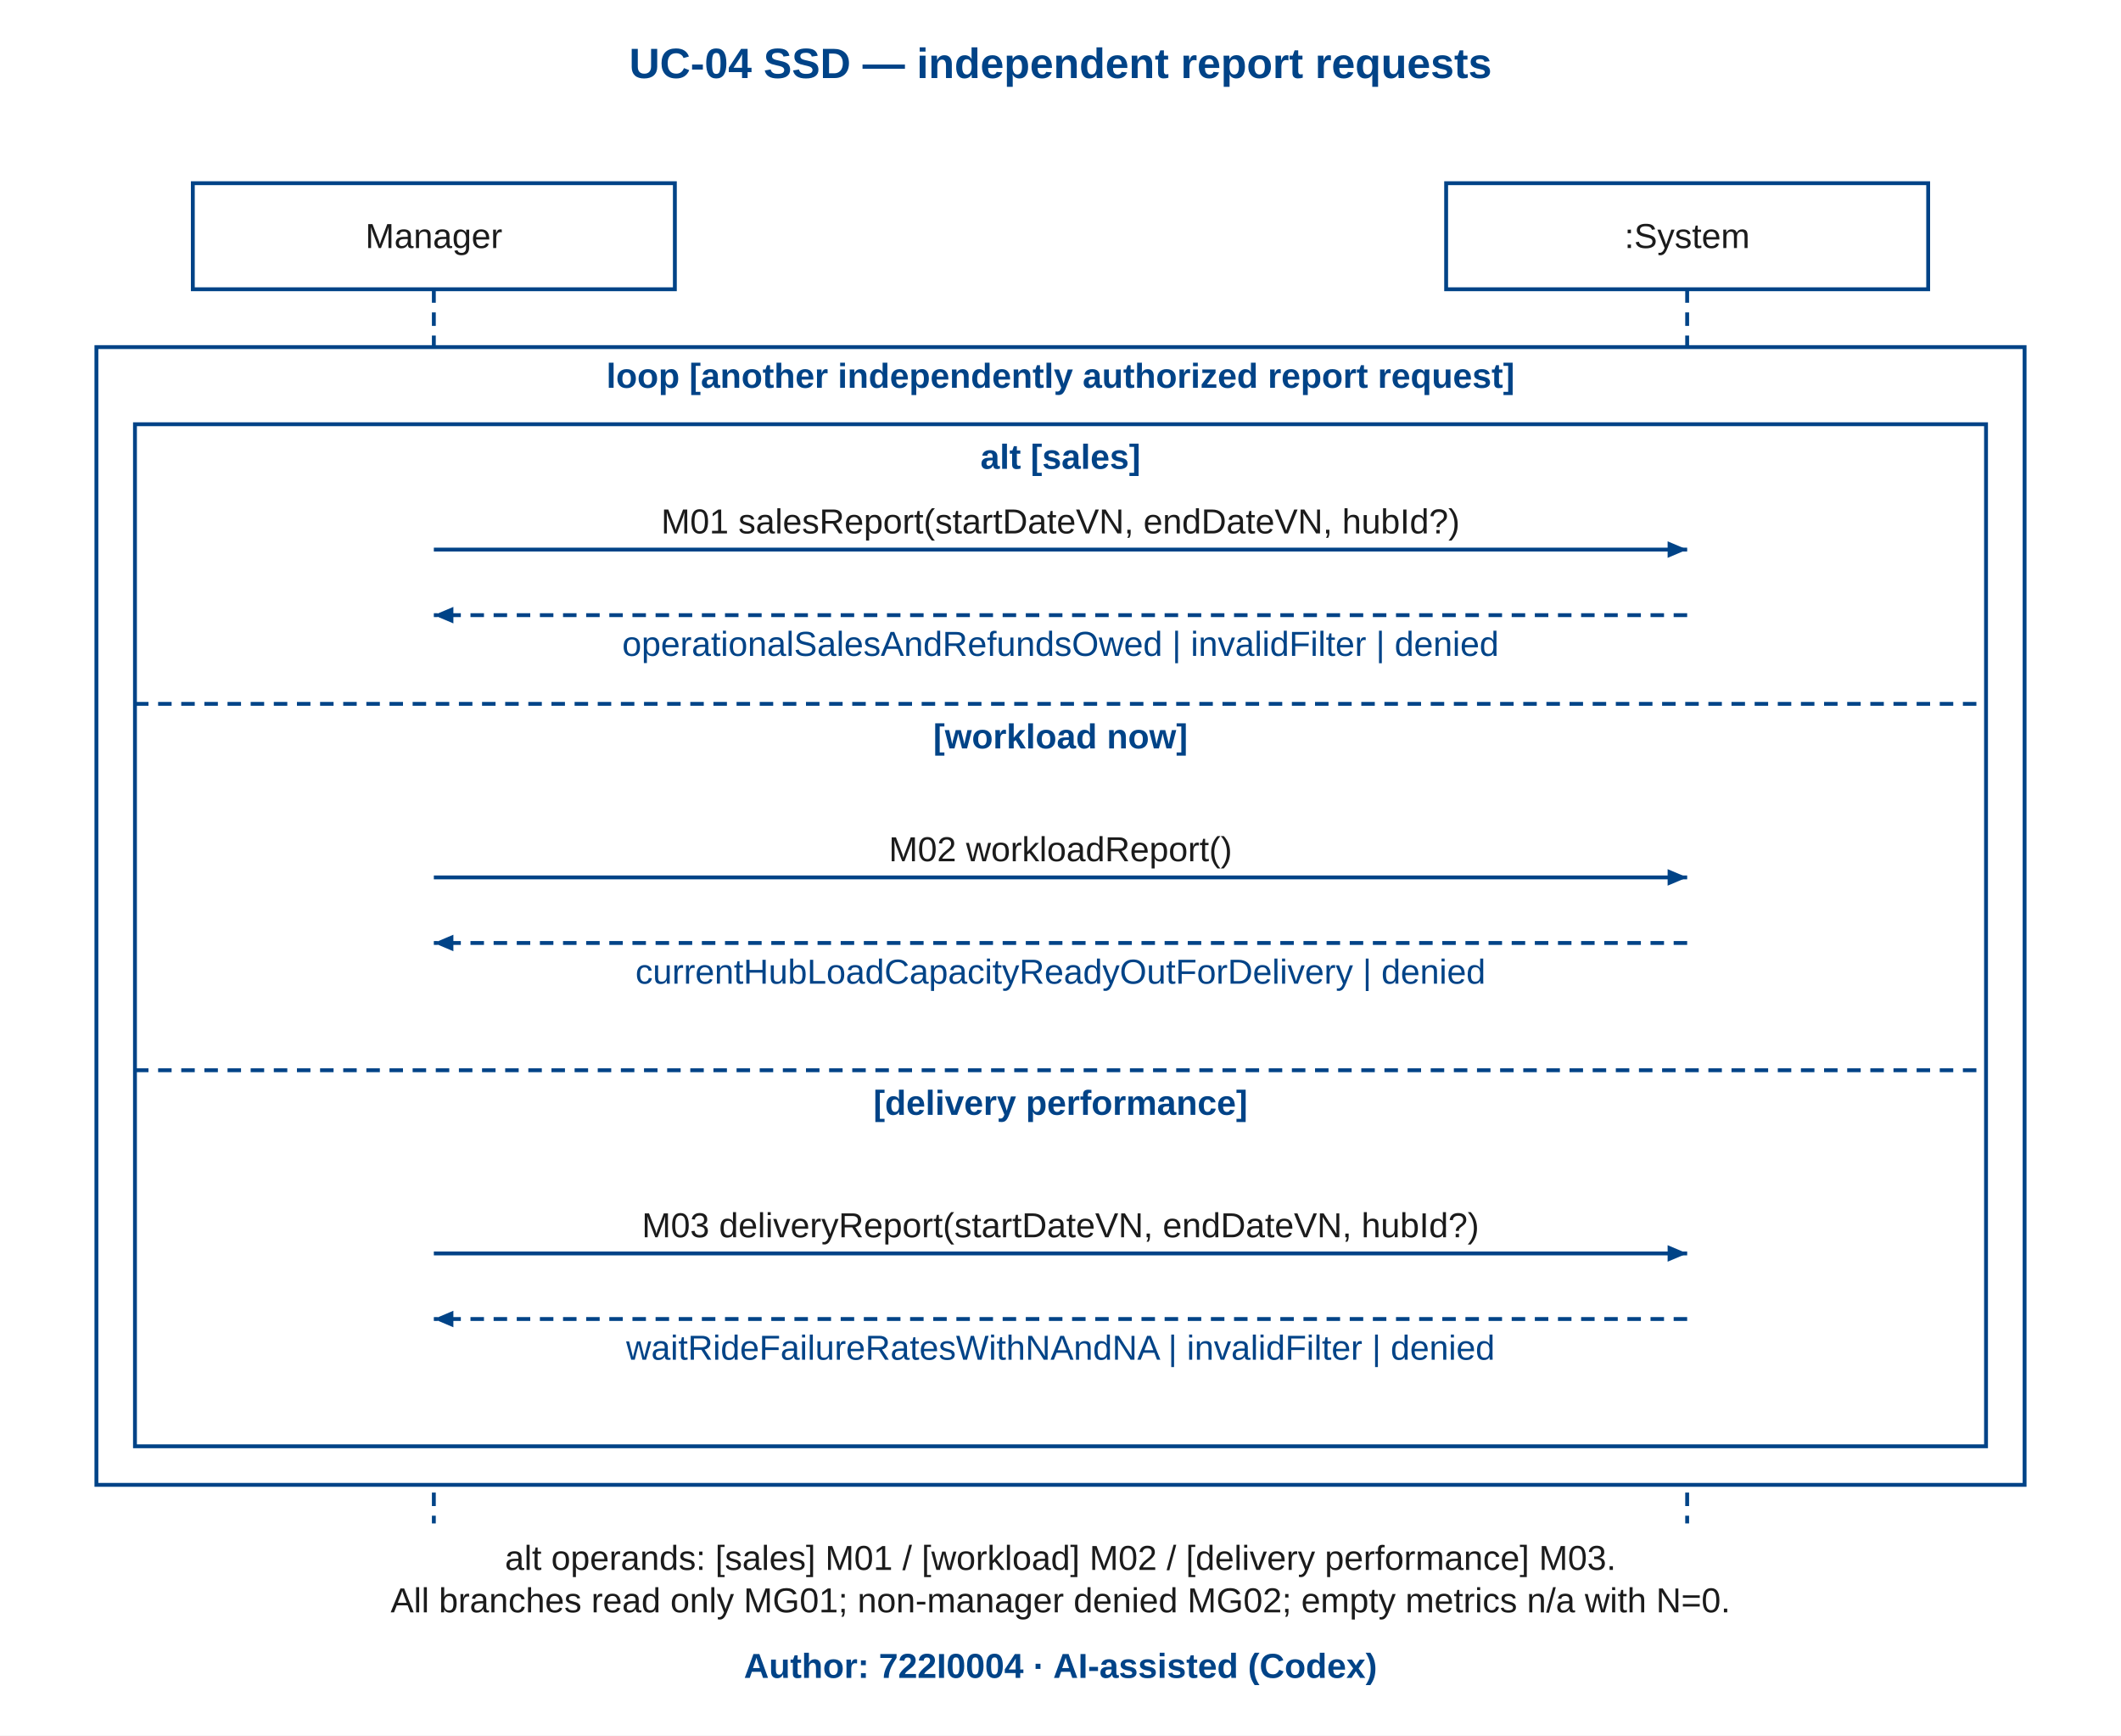
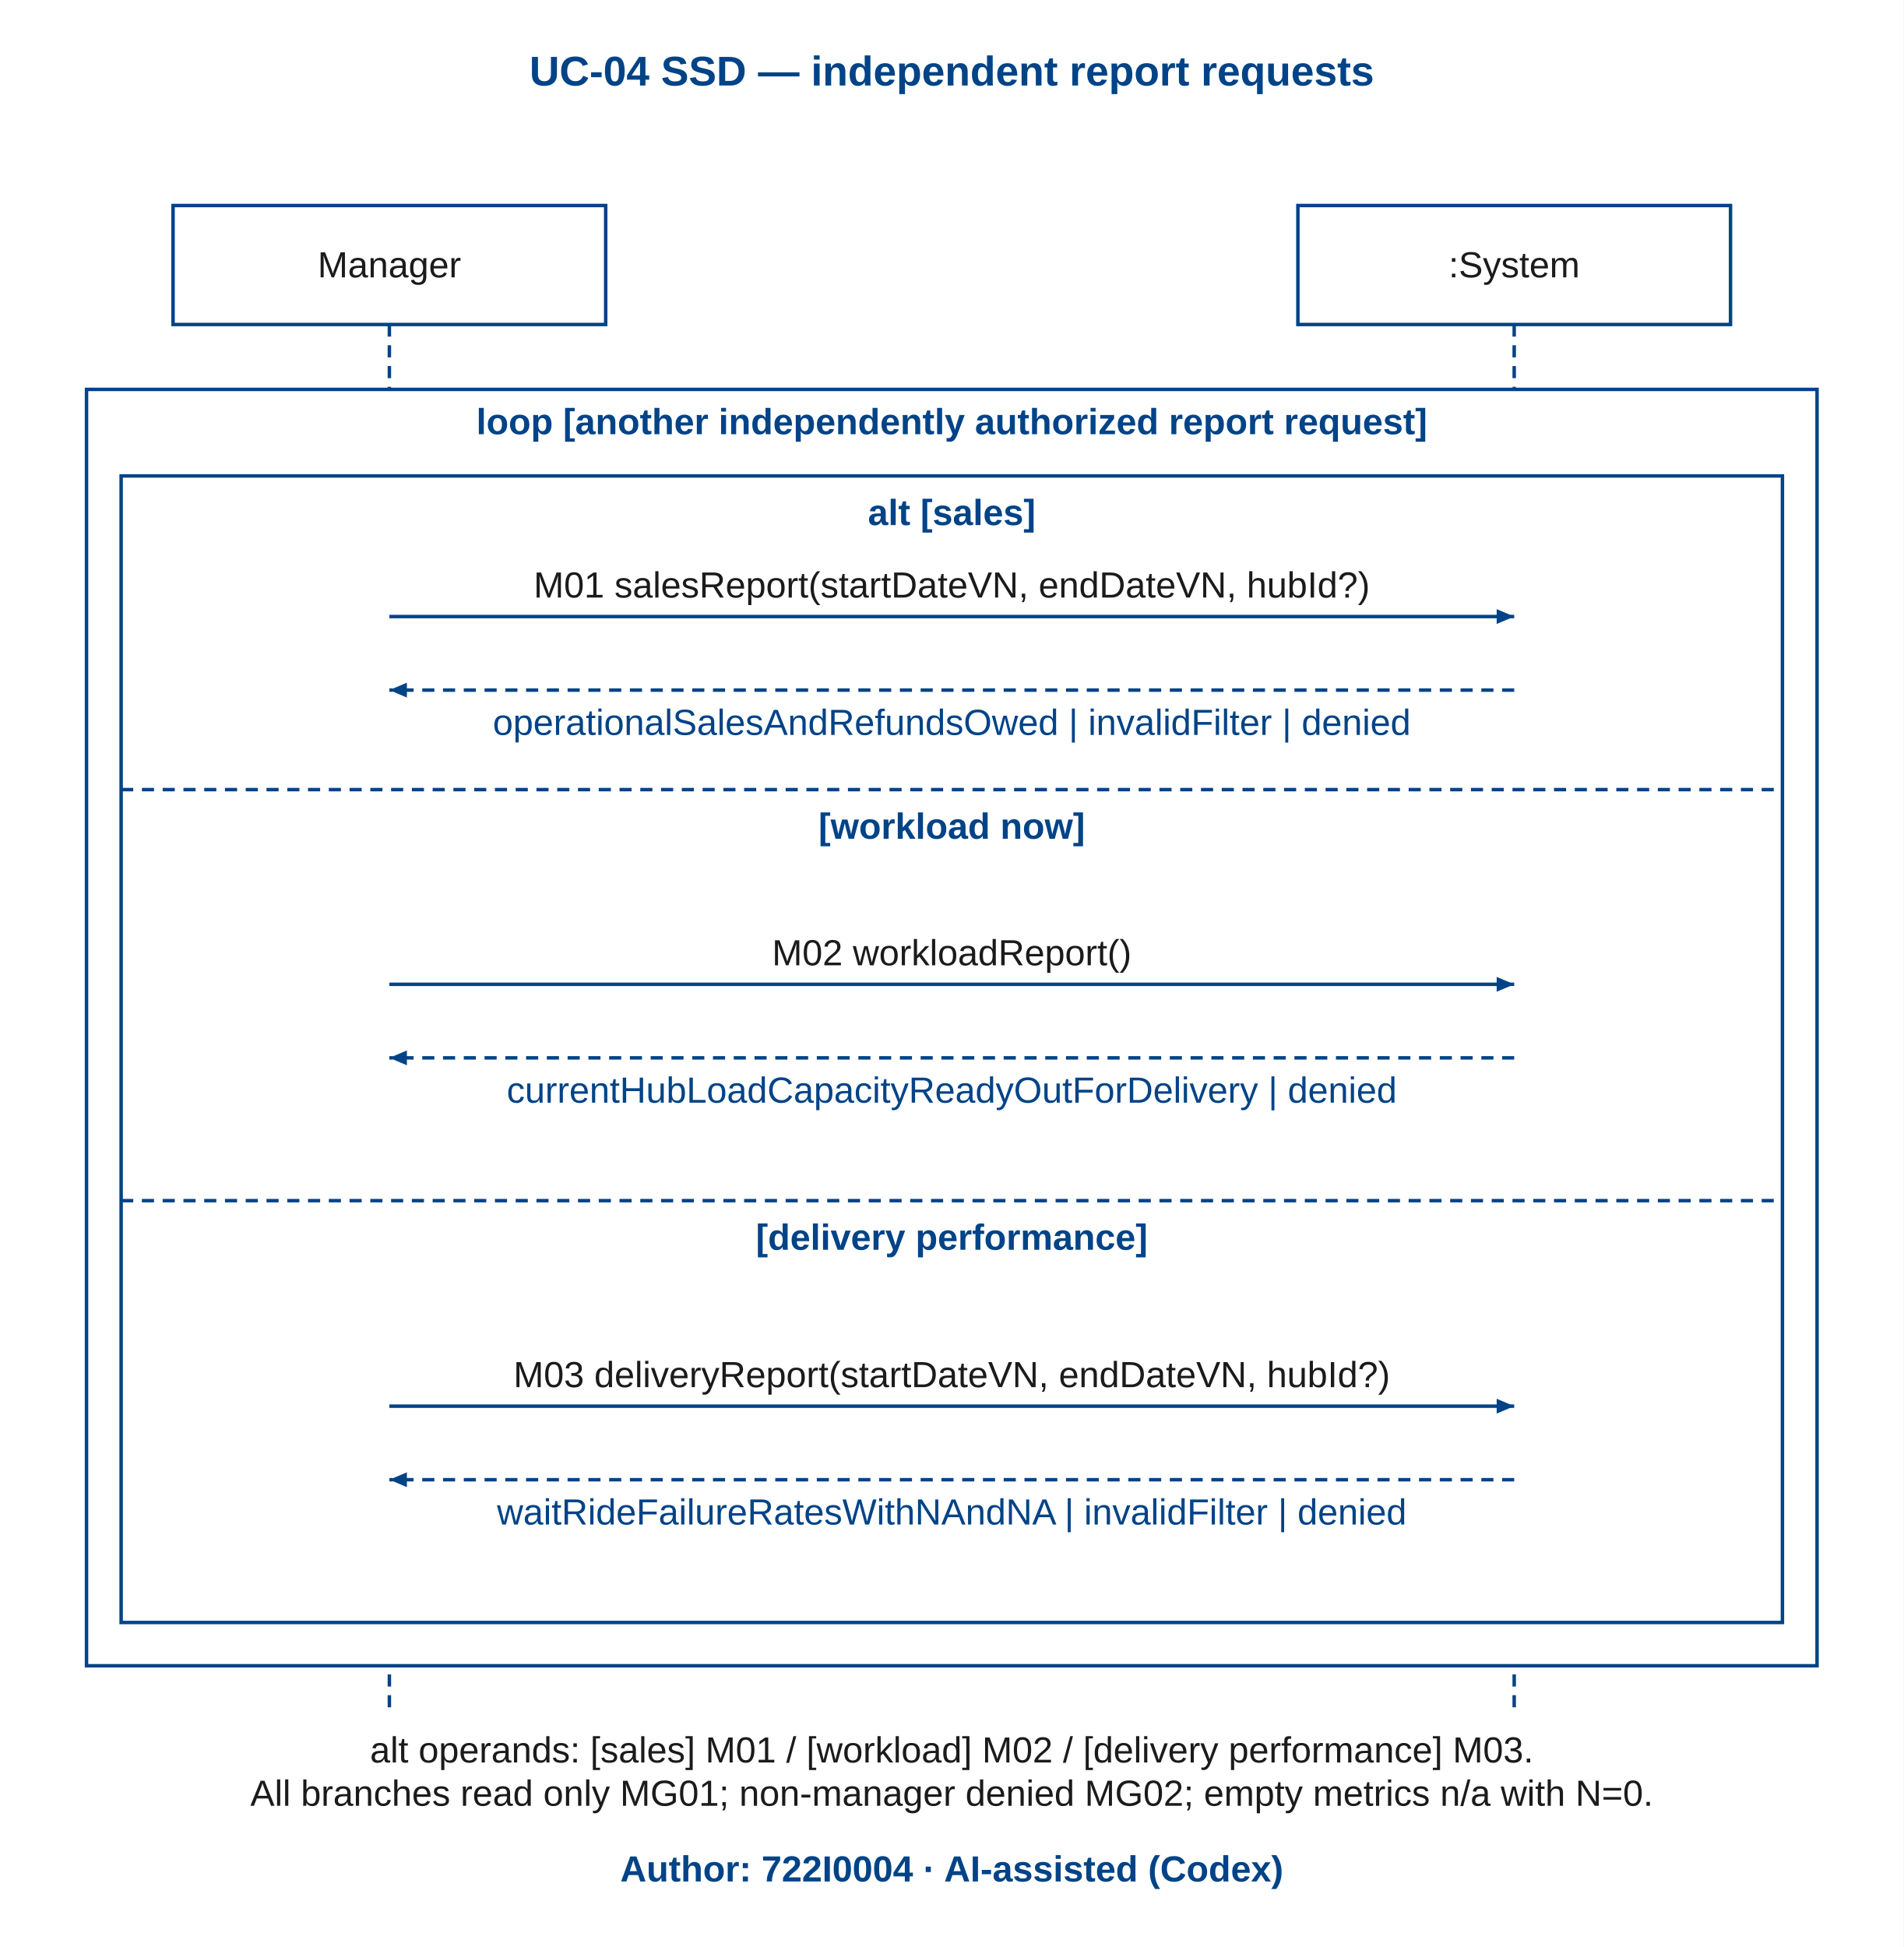
- <svg xmlns="http://www.w3.org/2000/svg" width="1100" height="900" viewBox="0 0 1100 900">
-   <rect width="1100" height="900" fill="white" />
-   <text x="550.0" y="40.48" text-anchor="middle" font-family="Arial" font-size="22" font-weight="bold" fill="#004387">UC-04 SSD — independent report requests</text>
-   <text x="550.0" y="870.12" text-anchor="middle" font-family="Arial" font-size="18" font-weight="bold" fill="#004387">Author: 722I0004 · AI-assisted (Codex)</text>
-   <rect x="100" y="95" width="250" height="55" rx="0" fill="white" stroke="#004387" stroke-width="2" />
-   <text x="225.0" y="128.62" text-anchor="middle" font-family="Arial" font-size="18" font-weight="normal" fill="#1B1B1B">Manager</text>
-   <rect x="750" y="95" width="250" height="55" rx="0" fill="white" stroke="#004387" stroke-width="2" />
-   <text x="875.0" y="128.62" text-anchor="middle" font-family="Arial" font-size="18" font-weight="normal" fill="#1B1B1B">:System</text>
-   <polyline points="225,150 225,790" fill="none" stroke="#004387" stroke-width="2" stroke-dasharray="7 5" />
-   <polyline points="875,150 875,790" fill="none" stroke="#004387" stroke-width="2" stroke-dasharray="7 5" />
-   <rect x="50" y="180" width="1000" height="590" rx="0" fill="white" stroke="#004387" stroke-width="2" />
-   <text x="550.0" y="201.12" text-anchor="middle" font-family="Arial" font-size="18" font-weight="bold" fill="#004387">loop [another independently authorized report request]</text>
-   <rect x="70" y="220" width="960" height="530" rx="0" fill="white" stroke="#004387" stroke-width="2" />
-   <text x="550.0" y="243.12" text-anchor="middle" font-family="Arial" font-size="18" font-weight="bold" fill="#004387">alt [sales]</text>
-   <polyline points="70,365 1030,365" fill="none" stroke="#004387" stroke-width="2" stroke-dasharray="7 5" />
-   <text x="550.0" y="388.12" text-anchor="middle" font-family="Arial" font-size="18" font-weight="bold" fill="#004387">[workload now]</text>
-   <polyline points="70,555 1030,555" fill="none" stroke="#004387" stroke-width="2" stroke-dasharray="7 5" />
-   <text x="550.0" y="578.12" text-anchor="middle" font-family="Arial" font-size="18" font-weight="bold" fill="#004387">[delivery performance]</text>
-   <polyline points="225,285 875,285" fill="none" stroke="#004387" stroke-width="2" />
-   <polygon points="875,285 864.868,289.284 864.868,280.716" fill="#004387" />
-   <text x="550.0" y="276.62" text-anchor="middle" font-family="Arial" font-size="18" font-weight="normal" fill="#1B1B1B">M01 salesReport(startDateVN, endDateVN, hubId?)</text>
-   <polyline points="875,319 225,319" fill="none" stroke="#004387" stroke-width="2" stroke-dasharray="7 5" />
-   <polygon points="225,319 235.132,314.716 235.132,323.284" fill="#004387" />
-   <text x="550.0" y="340.12" text-anchor="middle" font-family="Arial" font-size="18" font-weight="normal" fill="#004387">operationalSalesAndRefundsOwed | invalidFilter | denied</text>
-   <polyline points="225,455 875,455" fill="none" stroke="#004387" stroke-width="2" />
-   <polygon points="875,455 864.868,459.284 864.868,450.716" fill="#004387" />
-   <text x="550.0" y="446.62" text-anchor="middle" font-family="Arial" font-size="18" font-weight="normal" fill="#1B1B1B">M02 workloadReport()</text>
-   <polyline points="875,489 225,489" fill="none" stroke="#004387" stroke-width="2" stroke-dasharray="7 5" />
-   <polygon points="225,489 235.132,484.716 235.132,493.284" fill="#004387" />
-   <text x="550.0" y="510.12" text-anchor="middle" font-family="Arial" font-size="18" font-weight="normal" fill="#004387">currentHubLoadCapacityReadyOutForDelivery | denied</text>
-   <polyline points="225,650 875,650" fill="none" stroke="#004387" stroke-width="2" />
-   <polygon points="875,650 864.868,654.284 864.868,645.716" fill="#004387" />
-   <text x="550.0" y="641.62" text-anchor="middle" font-family="Arial" font-size="18" font-weight="normal" fill="#1B1B1B">M03 deliveryReport(startDateVN, endDateVN, hubId?)</text>
-   <polyline points="875,684 225,684" fill="none" stroke="#004387" stroke-width="2" stroke-dasharray="7 5" />
-   <polygon points="225,684 235.132,679.716 235.132,688.284" fill="#004387" />
-   <text x="550.0" y="705.12" text-anchor="middle" font-family="Arial" font-size="18" font-weight="normal" fill="#004387">waitRideFailureRatesWithNAndNA | invalidFilter | denied</text>
-   <text x="550.0" y="814.12" text-anchor="middle" font-family="Arial" font-size="18" font-weight="normal" fill="#1B1B1B">alt operands: [sales] M01 / [workload] M02 / [delivery performance] M03.</text>
-   <text x="550.0" y="836.12" text-anchor="middle" font-family="Arial" font-size="18" font-weight="normal" fill="#1B1B1B">All branches read only MG01; non-manager denied MG02; empty metrics n/a with N=0.</text>
+ <svg xmlns="http://www.w3.org/2000/svg" width="1100" height="1125" viewBox="0 0 1100 1125">
+   <rect width="1100" height="1125" fill="white" />
+   <text x="550.0" y="49.41" text-anchor="middle" font-family="Arial" font-size="24" font-weight="bold" fill="#004387">UC-04 SSD — independent report requests</text>
+   <text x="550.0" y="1087.14" text-anchor="middle" font-family="Arial" font-size="21" font-weight="bold" fill="#004387">Author: 722I0004 · AI-assisted (Codex)</text>
+   <rect x="100" y="118.75" width="250" height="68.75" rx="0" fill="white" stroke="#004387" stroke-width="2" />
+   <text x="225.0" y="160.265" text-anchor="middle" font-family="Arial" font-size="21" font-weight="normal" fill="#1B1B1B">Manager</text>
+   <rect x="750" y="118.75" width="250" height="68.75" rx="0" fill="white" stroke="#004387" stroke-width="2" />
+   <text x="875.0" y="160.265" text-anchor="middle" font-family="Arial" font-size="21" font-weight="normal" fill="#1B1B1B">:System</text>
+   <polyline points="225,187.5 225,987.5" fill="none" stroke="#004387" stroke-width="2" stroke-dasharray="7 5" />
+   <polyline points="875,187.5 875,987.5" fill="none" stroke="#004387" stroke-width="2" stroke-dasharray="7 5" />
+   <rect x="50" y="225.0" width="1000" height="737.5" rx="0" fill="white" stroke="#004387" stroke-width="2" />
+   <text x="550.0" y="250.89" text-anchor="middle" font-family="Arial" font-size="21" font-weight="bold" fill="#004387">loop [another independently authorized report request]</text>
+   <rect x="70" y="275.0" width="960" height="662.5" rx="0" fill="white" stroke="#004387" stroke-width="2" />
+   <text x="550.0" y="303.39" text-anchor="middle" font-family="Arial" font-size="21" font-weight="bold" fill="#004387">alt [sales]</text>
+   <polyline points="70,456.25 1030,456.25" fill="none" stroke="#004387" stroke-width="2" stroke-dasharray="7 5" />
+   <text x="550.0" y="484.64" text-anchor="middle" font-family="Arial" font-size="21" font-weight="bold" fill="#004387">[workload now]</text>
+   <polyline points="70,693.75 1030,693.75" fill="none" stroke="#004387" stroke-width="2" stroke-dasharray="7 5" />
+   <text x="550.0" y="722.14" text-anchor="middle" font-family="Arial" font-size="21" font-weight="bold" fill="#004387">[delivery performance]</text>
+   <polyline points="225,356.25 875,356.25" fill="none" stroke="#004387" stroke-width="2" />
+   <polygon points="875,356.25 864.868,360.534 864.868,351.966" fill="#004387" />
+   <text x="550.0" y="345.265" text-anchor="middle" font-family="Arial" font-size="21" font-weight="normal" fill="#1B1B1B">M01 salesReport(startDateVN, endDateVN, hubId?)</text>
+   <polyline points="875,398.75 225,398.75" fill="none" stroke="#004387" stroke-width="2" stroke-dasharray="7 5" />
+   <polygon points="225,398.75 235.132,394.466 235.132,403.034" fill="#004387" />
+   <text x="550.0" y="424.64" text-anchor="middle" font-family="Arial" font-size="21" font-weight="normal" fill="#004387">operationalSalesAndRefundsOwed | invalidFilter | denied</text>
+   <polyline points="225,568.75 875,568.75" fill="none" stroke="#004387" stroke-width="2" />
+   <polygon points="875,568.75 864.868,573.034 864.868,564.466" fill="#004387" />
+   <text x="550.0" y="557.765" text-anchor="middle" font-family="Arial" font-size="21" font-weight="normal" fill="#1B1B1B">M02 workloadReport()</text>
+   <polyline points="875,611.25 225,611.25" fill="none" stroke="#004387" stroke-width="2" stroke-dasharray="7 5" />
+   <polygon points="225,611.25 235.132,606.966 235.132,615.534" fill="#004387" />
+   <text x="550.0" y="637.14" text-anchor="middle" font-family="Arial" font-size="21" font-weight="normal" fill="#004387">currentHubLoadCapacityReadyOutForDelivery | denied</text>
+   <polyline points="225,812.5 875,812.5" fill="none" stroke="#004387" stroke-width="2" />
+   <polygon points="875,812.5 864.868,816.784 864.868,808.216" fill="#004387" />
+   <text x="550.0" y="801.515" text-anchor="middle" font-family="Arial" font-size="21" font-weight="normal" fill="#1B1B1B">M03 deliveryReport(startDateVN, endDateVN, hubId?)</text>
+   <polyline points="875,855.0 225,855.0" fill="none" stroke="#004387" stroke-width="2" stroke-dasharray="7 5" />
+   <polygon points="225,855.0 235.132,850.716 235.132,859.284" fill="#004387" />
+   <text x="550.0" y="880.89" text-anchor="middle" font-family="Arial" font-size="21" font-weight="normal" fill="#004387">waitRideFailureRatesWithNAndNA | invalidFilter | denied</text>
+   <text x="550.0" y="1018.39" text-anchor="middle" font-family="Arial" font-size="21" font-weight="normal" fill="#1B1B1B">alt operands: [sales] M01 / [workload] M02 / [delivery performance] M03.</text>
+   <text x="550.0" y="1043.39" text-anchor="middle" font-family="Arial" font-size="21" font-weight="normal" fill="#1B1B1B">All branches read only MG01; non-manager denied MG02; empty metrics n/a with N=0.</text>
</svg>
